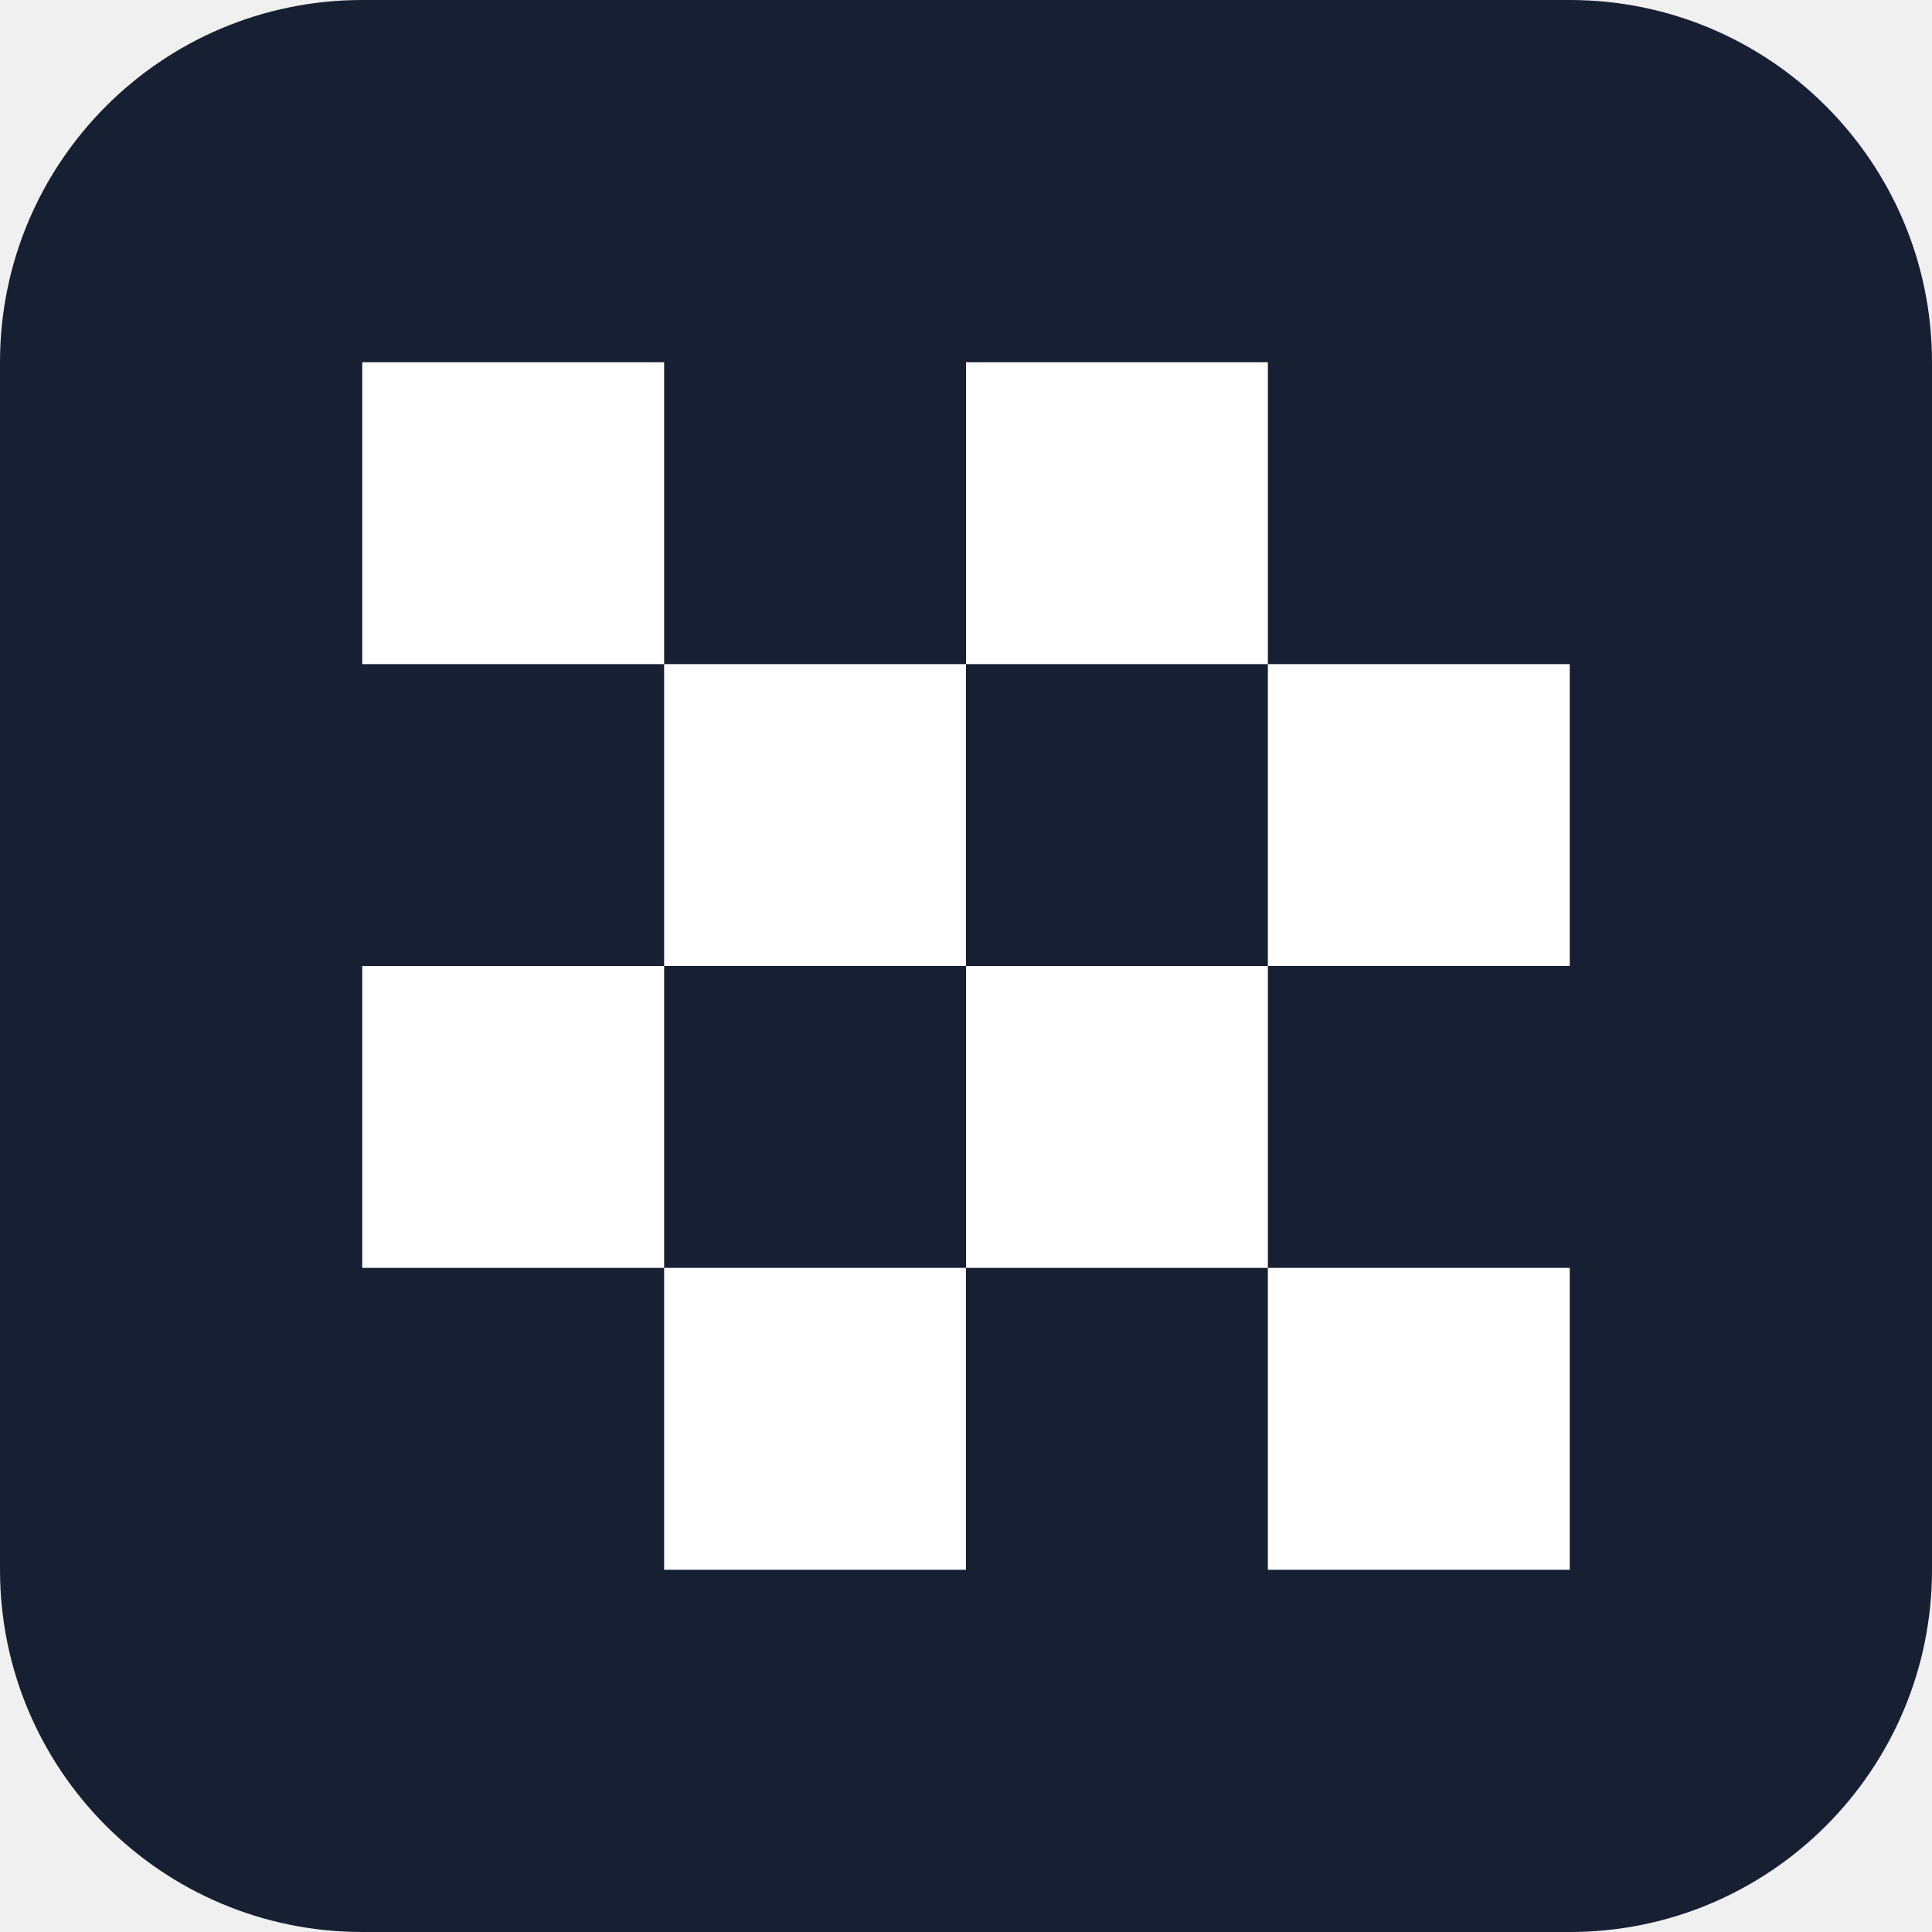
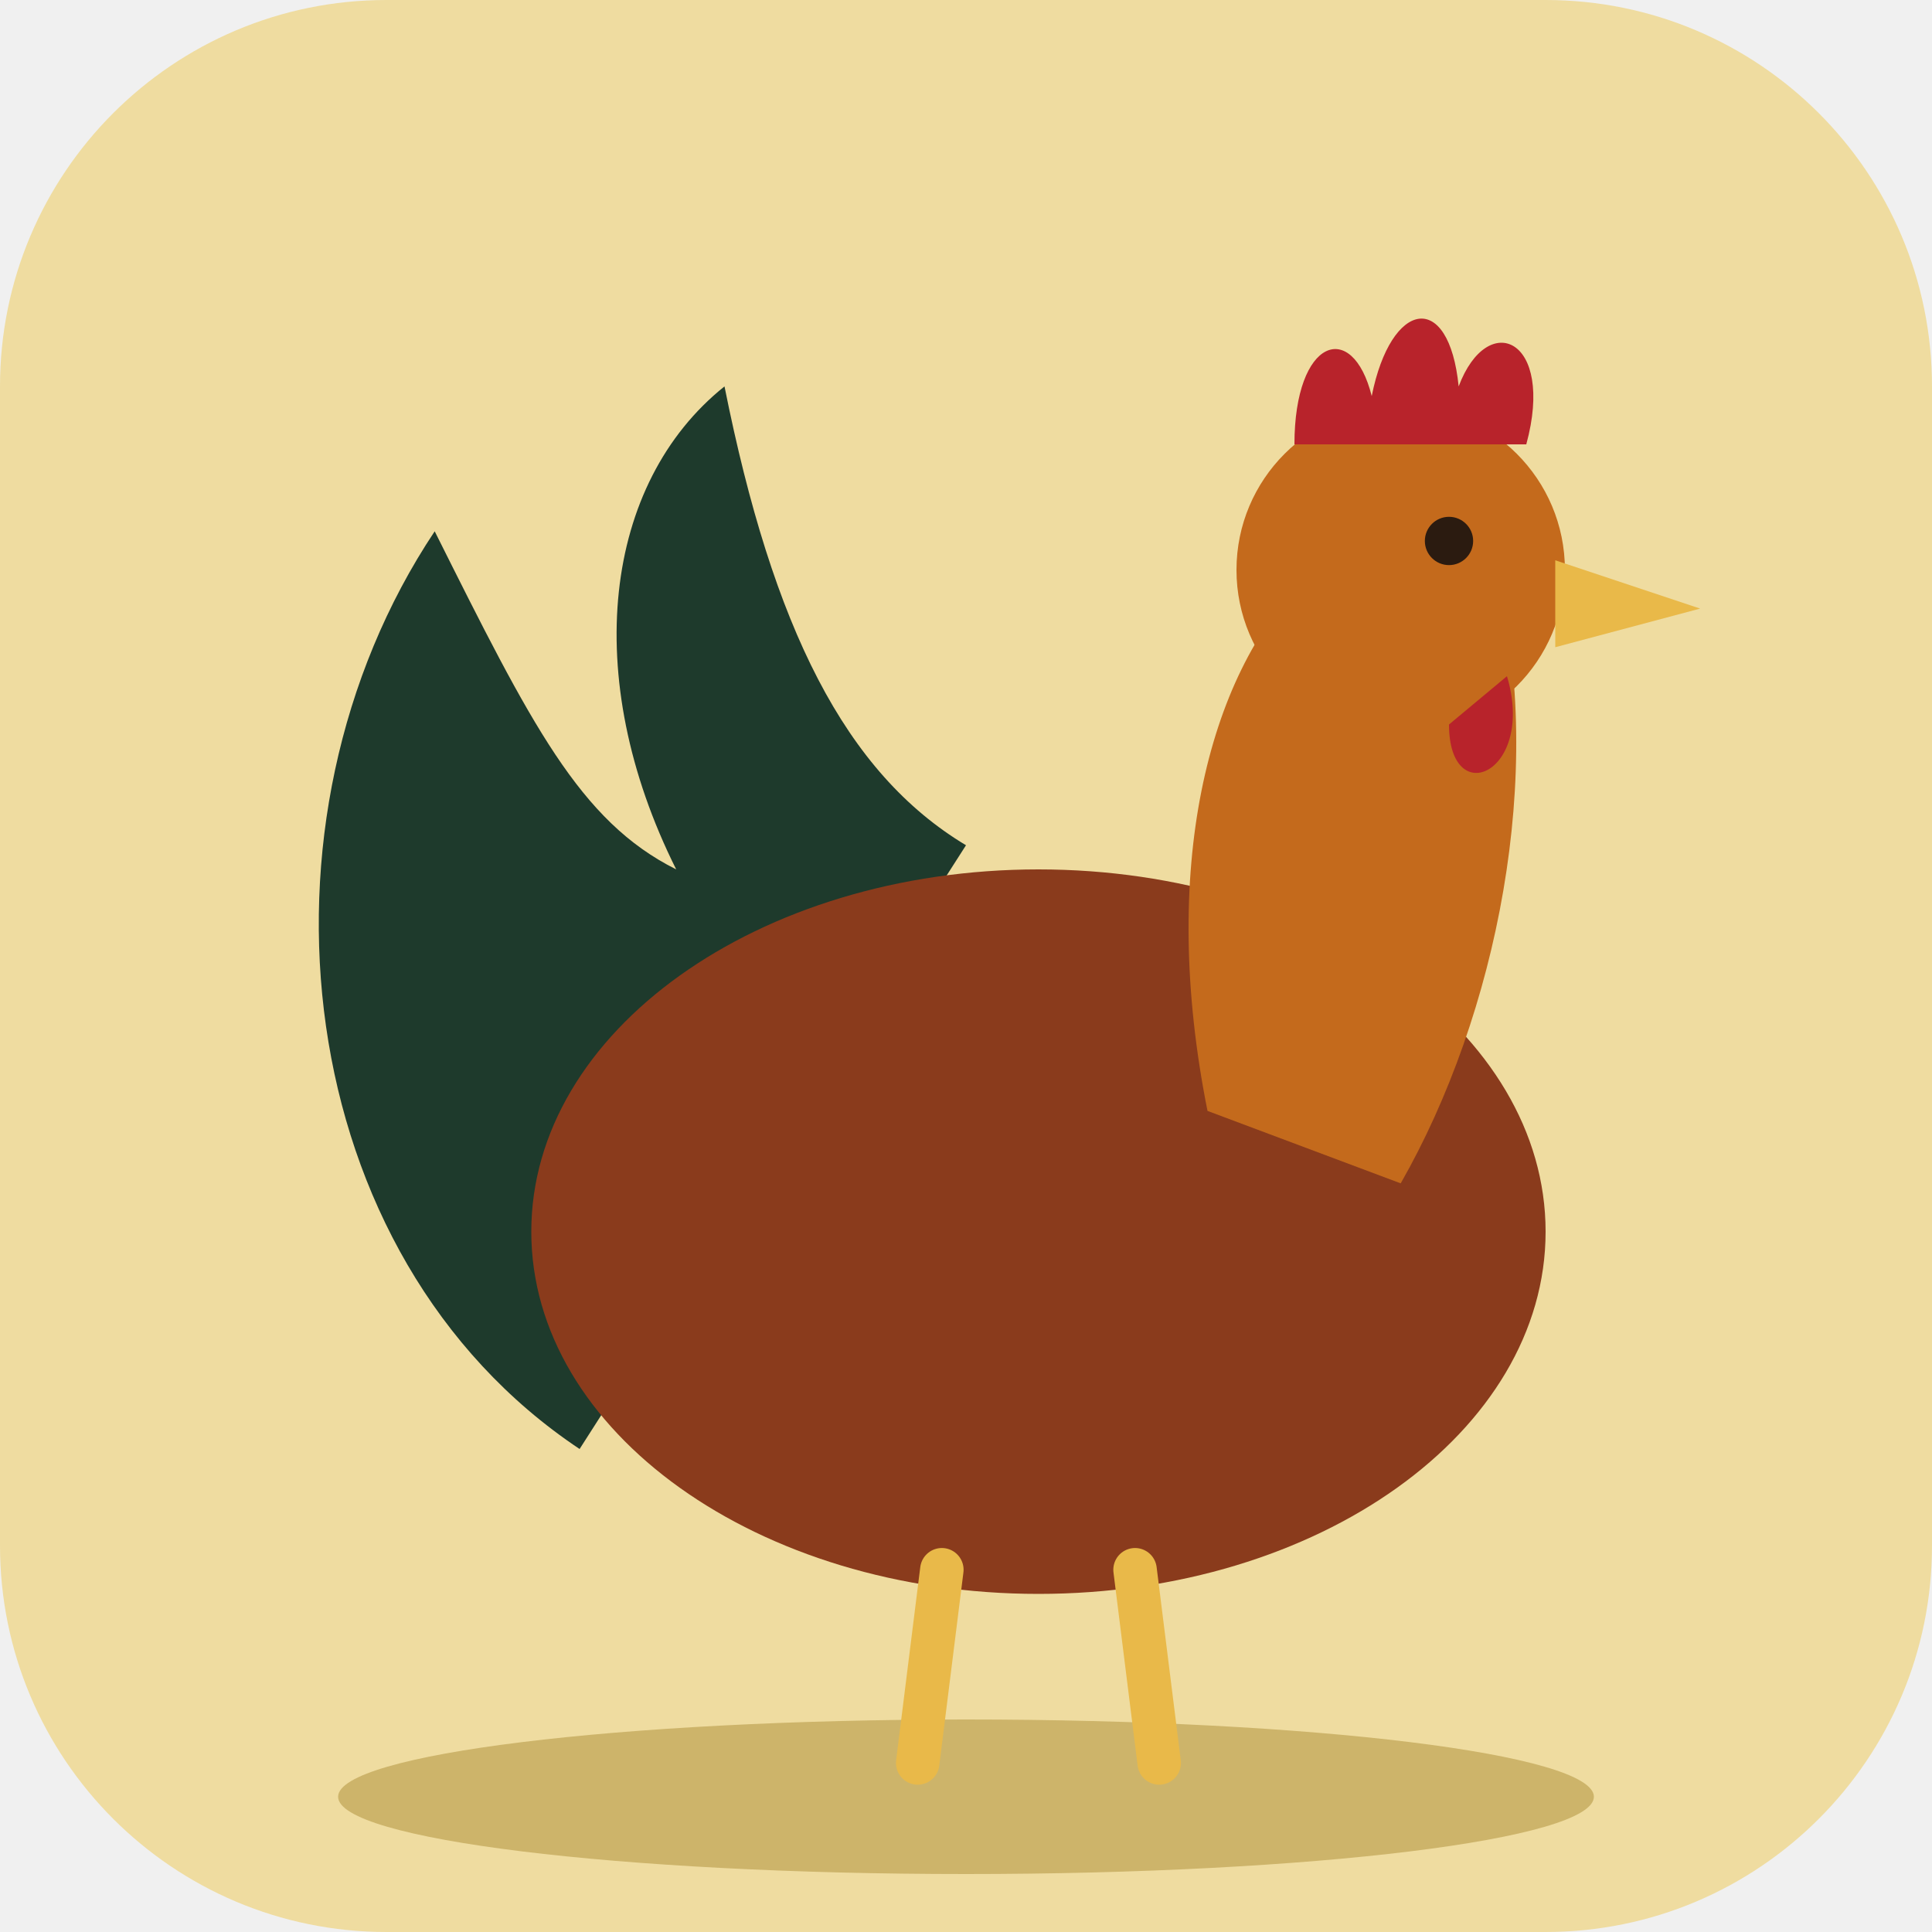
- <svg xmlns="http://www.w3.org/2000/svg" viewBox="0 0 64 64">
-   <rect width="64" height="64" rx="12" fill="#172033" />
-   <g fill="#fff">
-     <rect x="12" y="12" width="10" height="10" />
-     <rect x="32" y="12" width="10" height="10" />
-     <rect x="22" y="22" width="10" height="10" />
-     <rect x="42" y="22" width="10" height="10" />
-     <rect x="12" y="32" width="10" height="10" />
-     <rect x="32" y="32" width="10" height="10" />
-     <rect x="22" y="42" width="10" height="10" />
-     <rect x="42" y="42" width="10" height="10" />
-   </g>
+ <svg xmlns="http://www.w3.org/2000/svg" viewBox="0 0 400 400">
+   <rect width="400" height="400" rx="80" fill="#efdca0" />
+   <ellipse cx="200" cy="372" rx="130" ry="16" fill="#cdb46a" />
+   <path d="M120 300 C60 260 50 170 90 110 C110 150 120 170 140 180 C120 140 125 100 150 80 C160 130 175 160 200 175 Z" fill="#1e3a2c" />
+   <ellipse cx="215" cy="255" rx="105" ry="75" fill="#8a3b1c" />
+   <path d="M250 230 C240 180 250 140 270 120 L310 120 C320 160 310 210 290 245 Z" fill="#c46a1c" />
+   <circle cx="290" cy="118" r="34" fill="#c46a1c" />
+   <path d="M268 92 C268 70 280 66 284 82 C288 62 300 60 302 80 C308 64 322 70 316 92 Z" fill="#b8232b" />
+   <path d="M322 116 L352 126 L322 134 Z" fill="#e9b949" />
+   <path d="M312 140 C318 160 300 168 300 150 Z" fill="#b8232b" />
+   <circle cx="300" cy="112" r="5" fill="#2b1b10" />
+   <path d="M195 325 L190 365 M235 325 L240 365" stroke="#e9b949" stroke-width="9" stroke-linecap="round" />
</svg>
